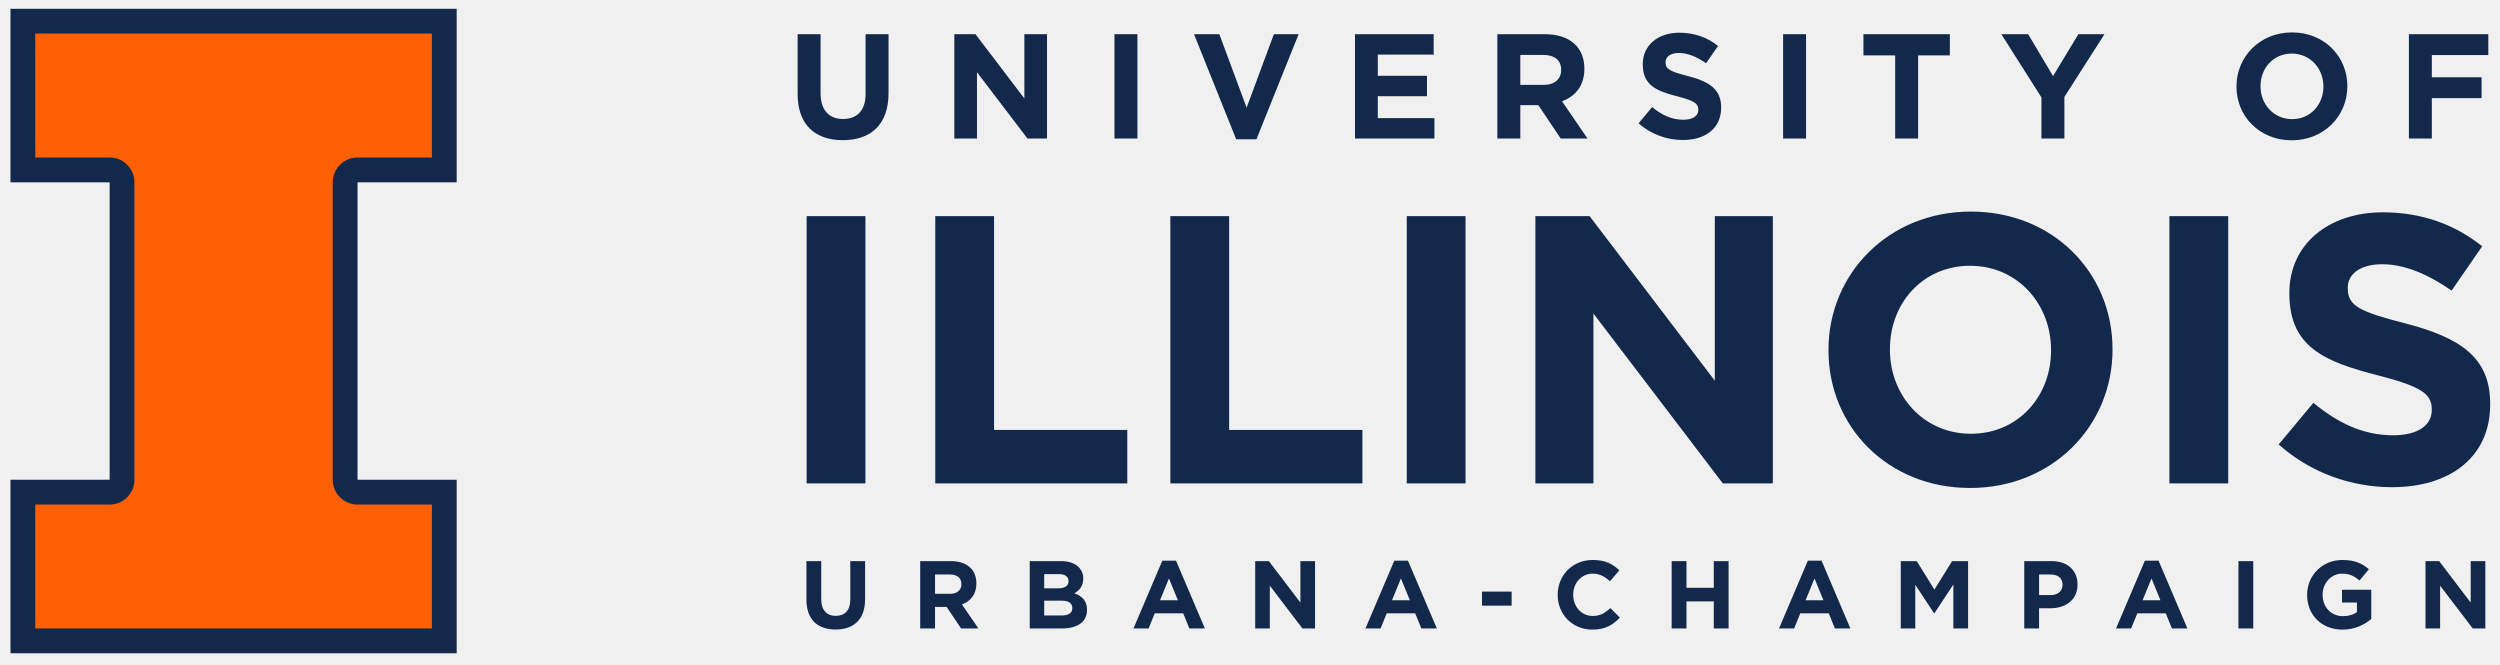
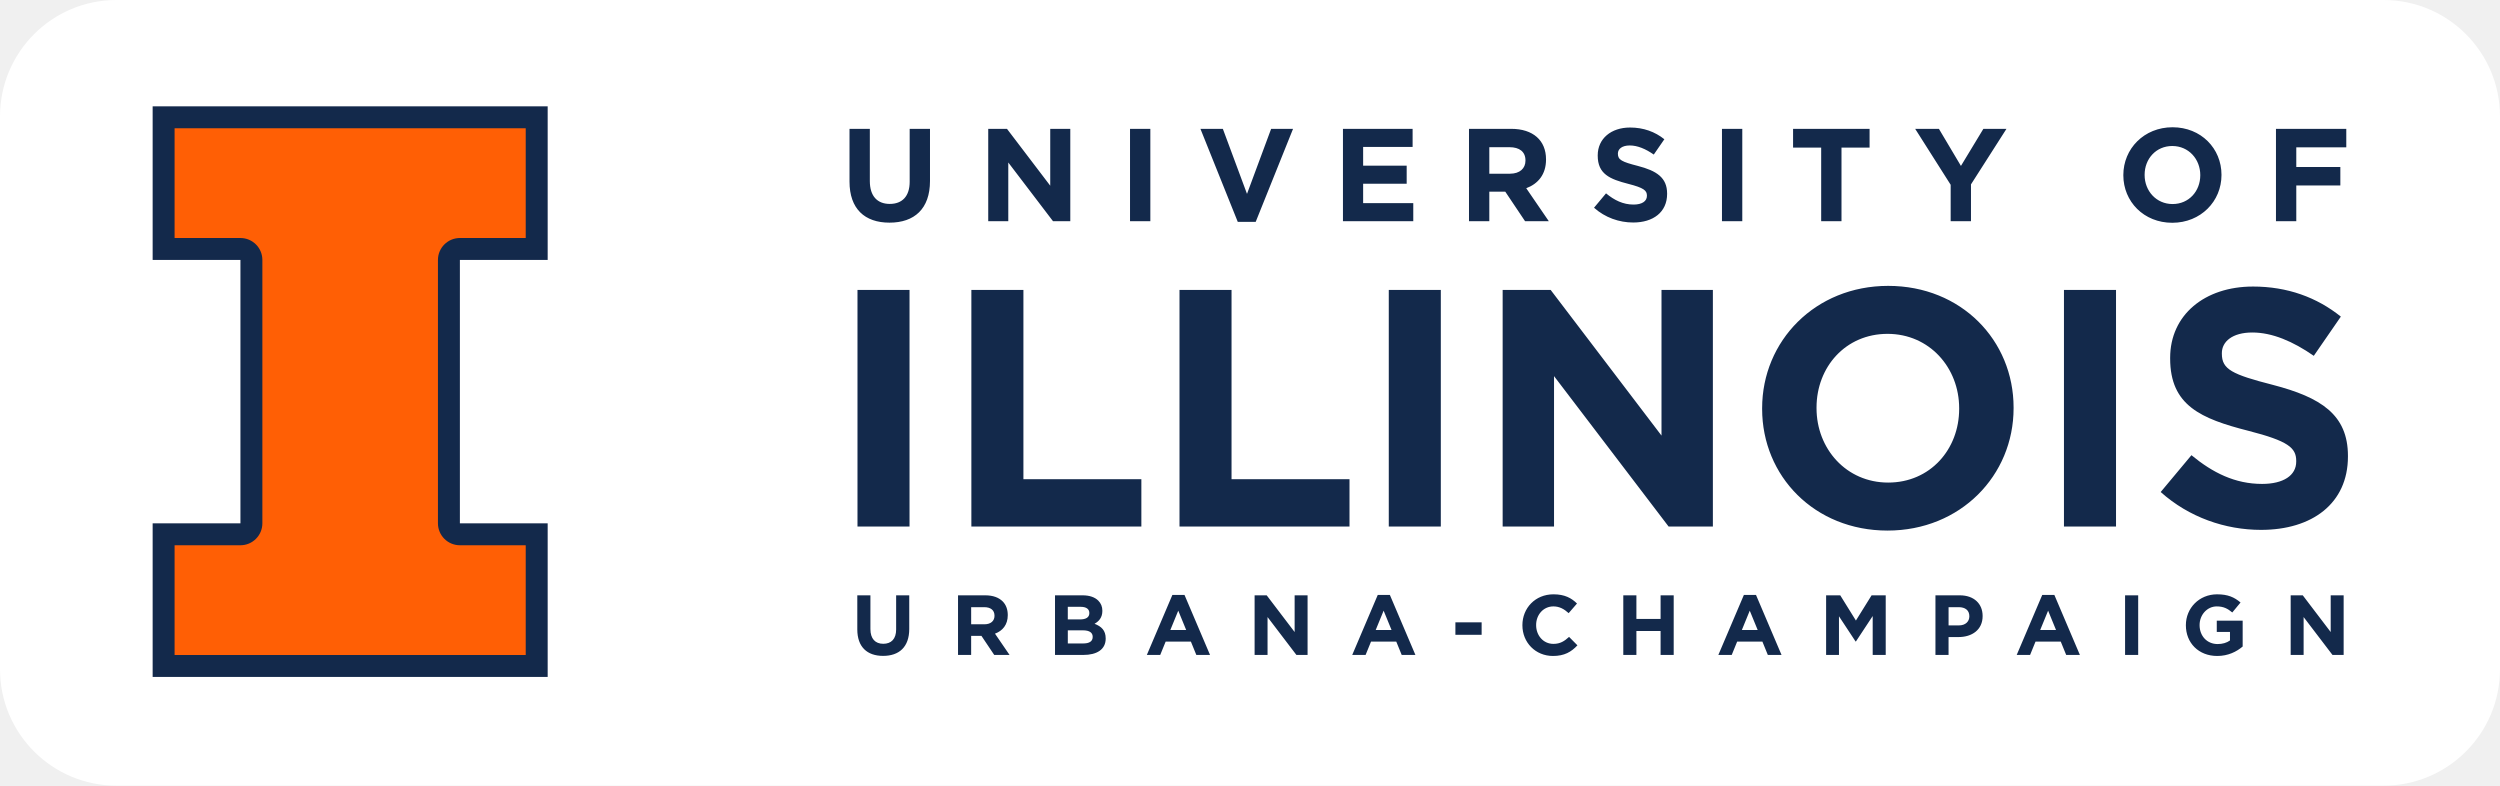
- <svg xmlns="http://www.w3.org/2000/svg" width="247" height="65.679" viewBox="0 0 247 65.679" role="img" aria-labelledby="logo-title">
+ <svg xmlns="http://www.w3.org/2000/svg" width="279" height="87.679" viewBox="-16 -11 279 87.679" role="img" aria-labelledby="logo-title">
+   <rect x="-16" y="-11" width="279" height="87.679" rx="13" fill="#fff" />
  <g transform="matrix(1.3333 0 0 -1.3333 -78.129 83.986)">
    <g transform="matrix(.61058 0 0 .61058 59.375 14.581)">
      <path d="m0 78.22v-21.059h12.034v-36.101h-12.034v-21.06h54.152v21.06h-12.034v36.101h12.034v21.059zm276.9-2.868c-3.908 0-6.746-2.948-6.746-6.548v-0.035c0-3.6 2.802-6.511 6.709-6.511 3.907 0 6.746 2.948 6.746 6.546v0.037c0 3.599-2.802 6.511-6.709 6.511zm-74.37-0.037c-2.587 0-4.431-1.519-4.431-3.816v-0.037c0-2.514 1.644-3.22 4.195-3.87 2.115-0.543 2.55-0.904 2.55-1.608v-0.038c0-0.741-0.687-1.192-1.827-1.192-1.446 0-2.64 0.596-3.779 1.537l-1.645-1.97c1.519-1.357 3.453-2.027 5.37-2.027 2.732 0 4.649 1.412 4.649 3.926v0.035c0 2.207-1.449 3.129-4.015 3.798-2.19 0.561-2.732 0.832-2.732 1.664v0.037c0 0.615 0.561 1.103 1.626 1.103 1.069 0 2.172-0.471 3.293-1.248l1.449 2.099c-1.285 1.03-2.861 1.608-4.704 1.608zm-107-0.18v-7.235c0-3.727 2.08-5.625 5.481-5.625 3.399 0 5.552 1.881 5.552 5.714v7.146h-2.785v-7.252c0-2.007-1.032-3.04-2.731-3.04-1.702 0-2.731 1.068-2.731 3.13v7.162zm19.017 0v-12.661h2.749v8.048l6.13-8.048h2.37v12.661h-2.749v-7.796l-5.931 7.796zm19.437 0v-12.661h2.786v12.661zm9.653 0 5.117-12.751h2.459l5.12 12.751h-3.004l-3.308-8.916-3.311 8.916zm19.537 0v-12.661h9.64v2.477h-6.873v2.659h5.969v2.477h-5.969v2.569h6.782v2.478zm17.279 0v-12.661h2.785v4.05h2.187l2.714-4.05h3.255l-3.094 4.521c1.61 0.598 2.713 1.881 2.713 3.924v0.037c0 2.604-1.789 4.179-4.774 4.179zm34.679 0v-12.661h2.785v12.661zm9.747 0v-2.569h3.853v-10.091h2.785v10.091h3.851v2.569zm16.739 0 4.865-7.668v-4.992h2.785v5.046l4.865 7.614h-3.166l-3.075-5.083-3.021 5.083zm49.46 0v-12.661h2.785v4.9h6.04v2.533h-6.04v2.695h6.854v2.533zm-14.21-2.353c2.244 0 3.833-1.808 3.833-3.978v-0.035c0-2.171-1.555-3.943-3.797-3.943-2.243 0-3.833 1.809-3.833 3.978v0.037c0 2.169 1.555 3.942 3.797 3.942zm-93.63-0.163h2.766c1.357 0 2.19-0.615 2.19-1.808v-0.037c0-1.066-0.778-1.79-2.134-1.79h-2.821zm54.681-19.011c-10.008 0-17.281-7.551-17.281-16.771v-0.094c0-9.22 7.182-16.68 17.19-16.68s17.281 7.552 17.281 16.774v0.091c0 9.221-7.181 16.68-17.19 16.68zm50.004-0.092c-6.625 0-11.351-3.892-11.351-9.776v-0.092c0-6.441 4.215-8.248 10.749-9.915 5.421-1.391 6.533-2.316 6.533-4.123v-0.092c0-1.901-1.761-3.059-4.68-3.059-3.706 0-6.764 1.529-9.683 3.938l-4.217-5.049c3.891-3.476 8.85-5.189 13.762-5.189 6.996 0 11.908 3.614 11.908 10.053v0.092c0 5.654-3.707 8.016-10.286 9.731-5.607 1.436-6.998 2.131-6.998 4.263v0.092c0 1.575 1.436 2.827 4.169 2.827 2.735 0 5.561-1.206 8.433-3.198l3.709 5.375c-3.29 2.641-7.321 4.123-12.048 4.123zm-191.3-0.463v-32.435h7.135v32.435zm15.612 0v-32.435h23.304v6.488h-16.169v25.947zm28.532 0v-32.435h23.306v6.488h-16.172v25.947zm28.689 0v-32.435h7.134v32.435zm15.611 0v-32.435h7.043v20.619l15.706-20.619h6.07v32.435h-7.043v-19.969l-15.196 19.969zm76.947 0v-32.435h7.137v32.435zm-24.188-6.022c5.746 0 9.822-4.635 9.822-10.194v-0.094c0-5.559-3.985-10.1-9.731-10.1-5.745 0-9.822 4.633-9.822 10.194v0.091c0 5.561 3.985 10.103 9.731 10.103zm-45.791-35.706c-2.509 0-4.261-1.903-4.261-4.226v-0.023c0-2.347 1.786-4.203 4.191-4.203 1.575 0 2.511 0.56 3.352 1.459l-1.145 1.156c-0.641-0.584-1.213-0.957-2.146-0.957-1.402 0-2.37 1.166-2.37 2.568v0.023c0 1.4 0.992 2.546 2.37 2.546 0.816 0 1.459-0.352 2.089-0.924l1.144 1.32c-0.759 0.747-1.682 1.261-3.223 1.261zm90.977 0c-2.475 0-4.285-1.903-4.285-4.226v-0.023c0-2.417 1.751-4.203 4.296-4.203 1.494 0 2.649 0.583 3.489 1.295v3.549h-3.549v-1.553h1.811v-1.166c-0.455-0.327-1.039-0.491-1.693-0.491-1.448 0-2.474 1.097-2.474 2.591v0.023c0 1.389 1.038 2.546 2.345 2.546 0.946 0 1.506-0.305 2.137-0.831l1.132 1.367c-0.852 0.723-1.738 1.121-3.209 1.121zm-143.22-0.082-3.502-8.229h1.834l0.747 1.833h3.456l0.747-1.833h1.879l-3.501 8.229zm28.154 0-3.501-8.229h1.833l0.747 1.833h3.456l0.747-1.833h1.879l-3.502 8.229zm50.191 0-3.502-8.229h1.834l0.747 1.833h3.456l0.747-1.833h1.879l-3.502 8.229zm40.901 0-3.502-8.229h1.834l0.747 1.833h3.456l0.747-1.833h1.878l-3.501 8.229zm-162.44-0.057v-4.67c0-2.405 1.343-3.631 3.538-3.631 2.194 0 3.583 1.215 3.583 3.69v4.611h-1.797v-4.682c0-1.296-0.666-1.961-1.764-1.961-1.097 0-1.762 0.689-1.762 2.02v4.623zm13.808 0v-8.172h1.799v2.613h1.412l1.752-2.613h2.101l-1.997 2.918c1.039 0.386 1.752 1.214 1.752 2.533v0.023c0 0.77-0.245 1.413-0.7 1.868-0.537 0.537-1.343 0.831-2.382 0.831zm13.295 0v-8.172h3.888c1.844 0 3.06 0.747 3.06 2.241v0.023c0 1.098-0.585 1.645-1.531 2.007 0.583 0.327 1.074 0.842 1.074 1.764v0.023c0 0.561-0.187 1.016-0.56 1.389-0.467 0.468-1.202 0.725-2.137 0.725zm27.362 0v-8.172h1.774v5.194l3.958-5.194h1.529v8.172h-1.774v-5.033l-3.829 5.033zm50.542 0v-8.172h1.797v3.28h3.316v-3.28h1.797v8.172h-1.797v-3.234h-3.316v3.234zm27.804 0v-8.172h1.762v5.3l2.278-3.456h0.045l2.3 3.491v-5.335h1.786v8.172h-1.937l-2.149-3.457-2.147 3.457zm14.988 0v-8.172h1.797v2.451h1.365c1.833 0 3.305 0.981 3.305 2.873v0.023c0 1.669-1.18 2.826-3.129 2.826zm25.995 0v-8.172h1.797v8.172zm22.702 0v-8.172h1.774v5.194l3.958-5.194h1.529v8.172h-1.775v-5.033l-3.829 5.033zm-167.64-1.576h1.774c0.759 0 1.179-0.305 1.179-0.842v-0.023c0-0.606-0.501-0.863-1.295-0.863h-1.658zm-13.248-0.047h1.786c0.875 0 1.414-0.397 1.414-1.167v-0.023c0-0.689-0.503-1.157-1.378-1.157h-1.821zm133.99 0h1.389c0.9 0 1.459-0.432 1.459-1.238v-0.023c0-0.7-0.524-1.238-1.424-1.238h-1.424zm-105.6-0.479 1.087-2.65h-2.172zm28.154 0 1.085-2.65h-2.171zm50.191 0 1.087-2.65h-2.171zm40.901 0 1.085-2.65h-2.171zm-81.253-1.6v-1.705h3.596v1.705zm-53.133-1.097h2.079c0.921 0 1.331-0.339 1.331-0.888v-0.023c0-0.607-0.48-0.886-1.274-0.886h-2.136z" fill="#13294b" />
      <path d="m42.119 60.17h9.024v15.042h-48.136v-15.042h9.026c1.66 0 3.008-1.346 3.008-3.009v-36.103c0-1.659-1.348-3.008-3.008-3.008h-9.026v-15.041h48.136v15.041h-9.024c-1.662 0-3.009 1.348-3.009 3.008v36.103c0 1.663 1.348 3.009 3.009 3.009" fill="#ff5f05" />
    </g>
  </g>
</svg>
